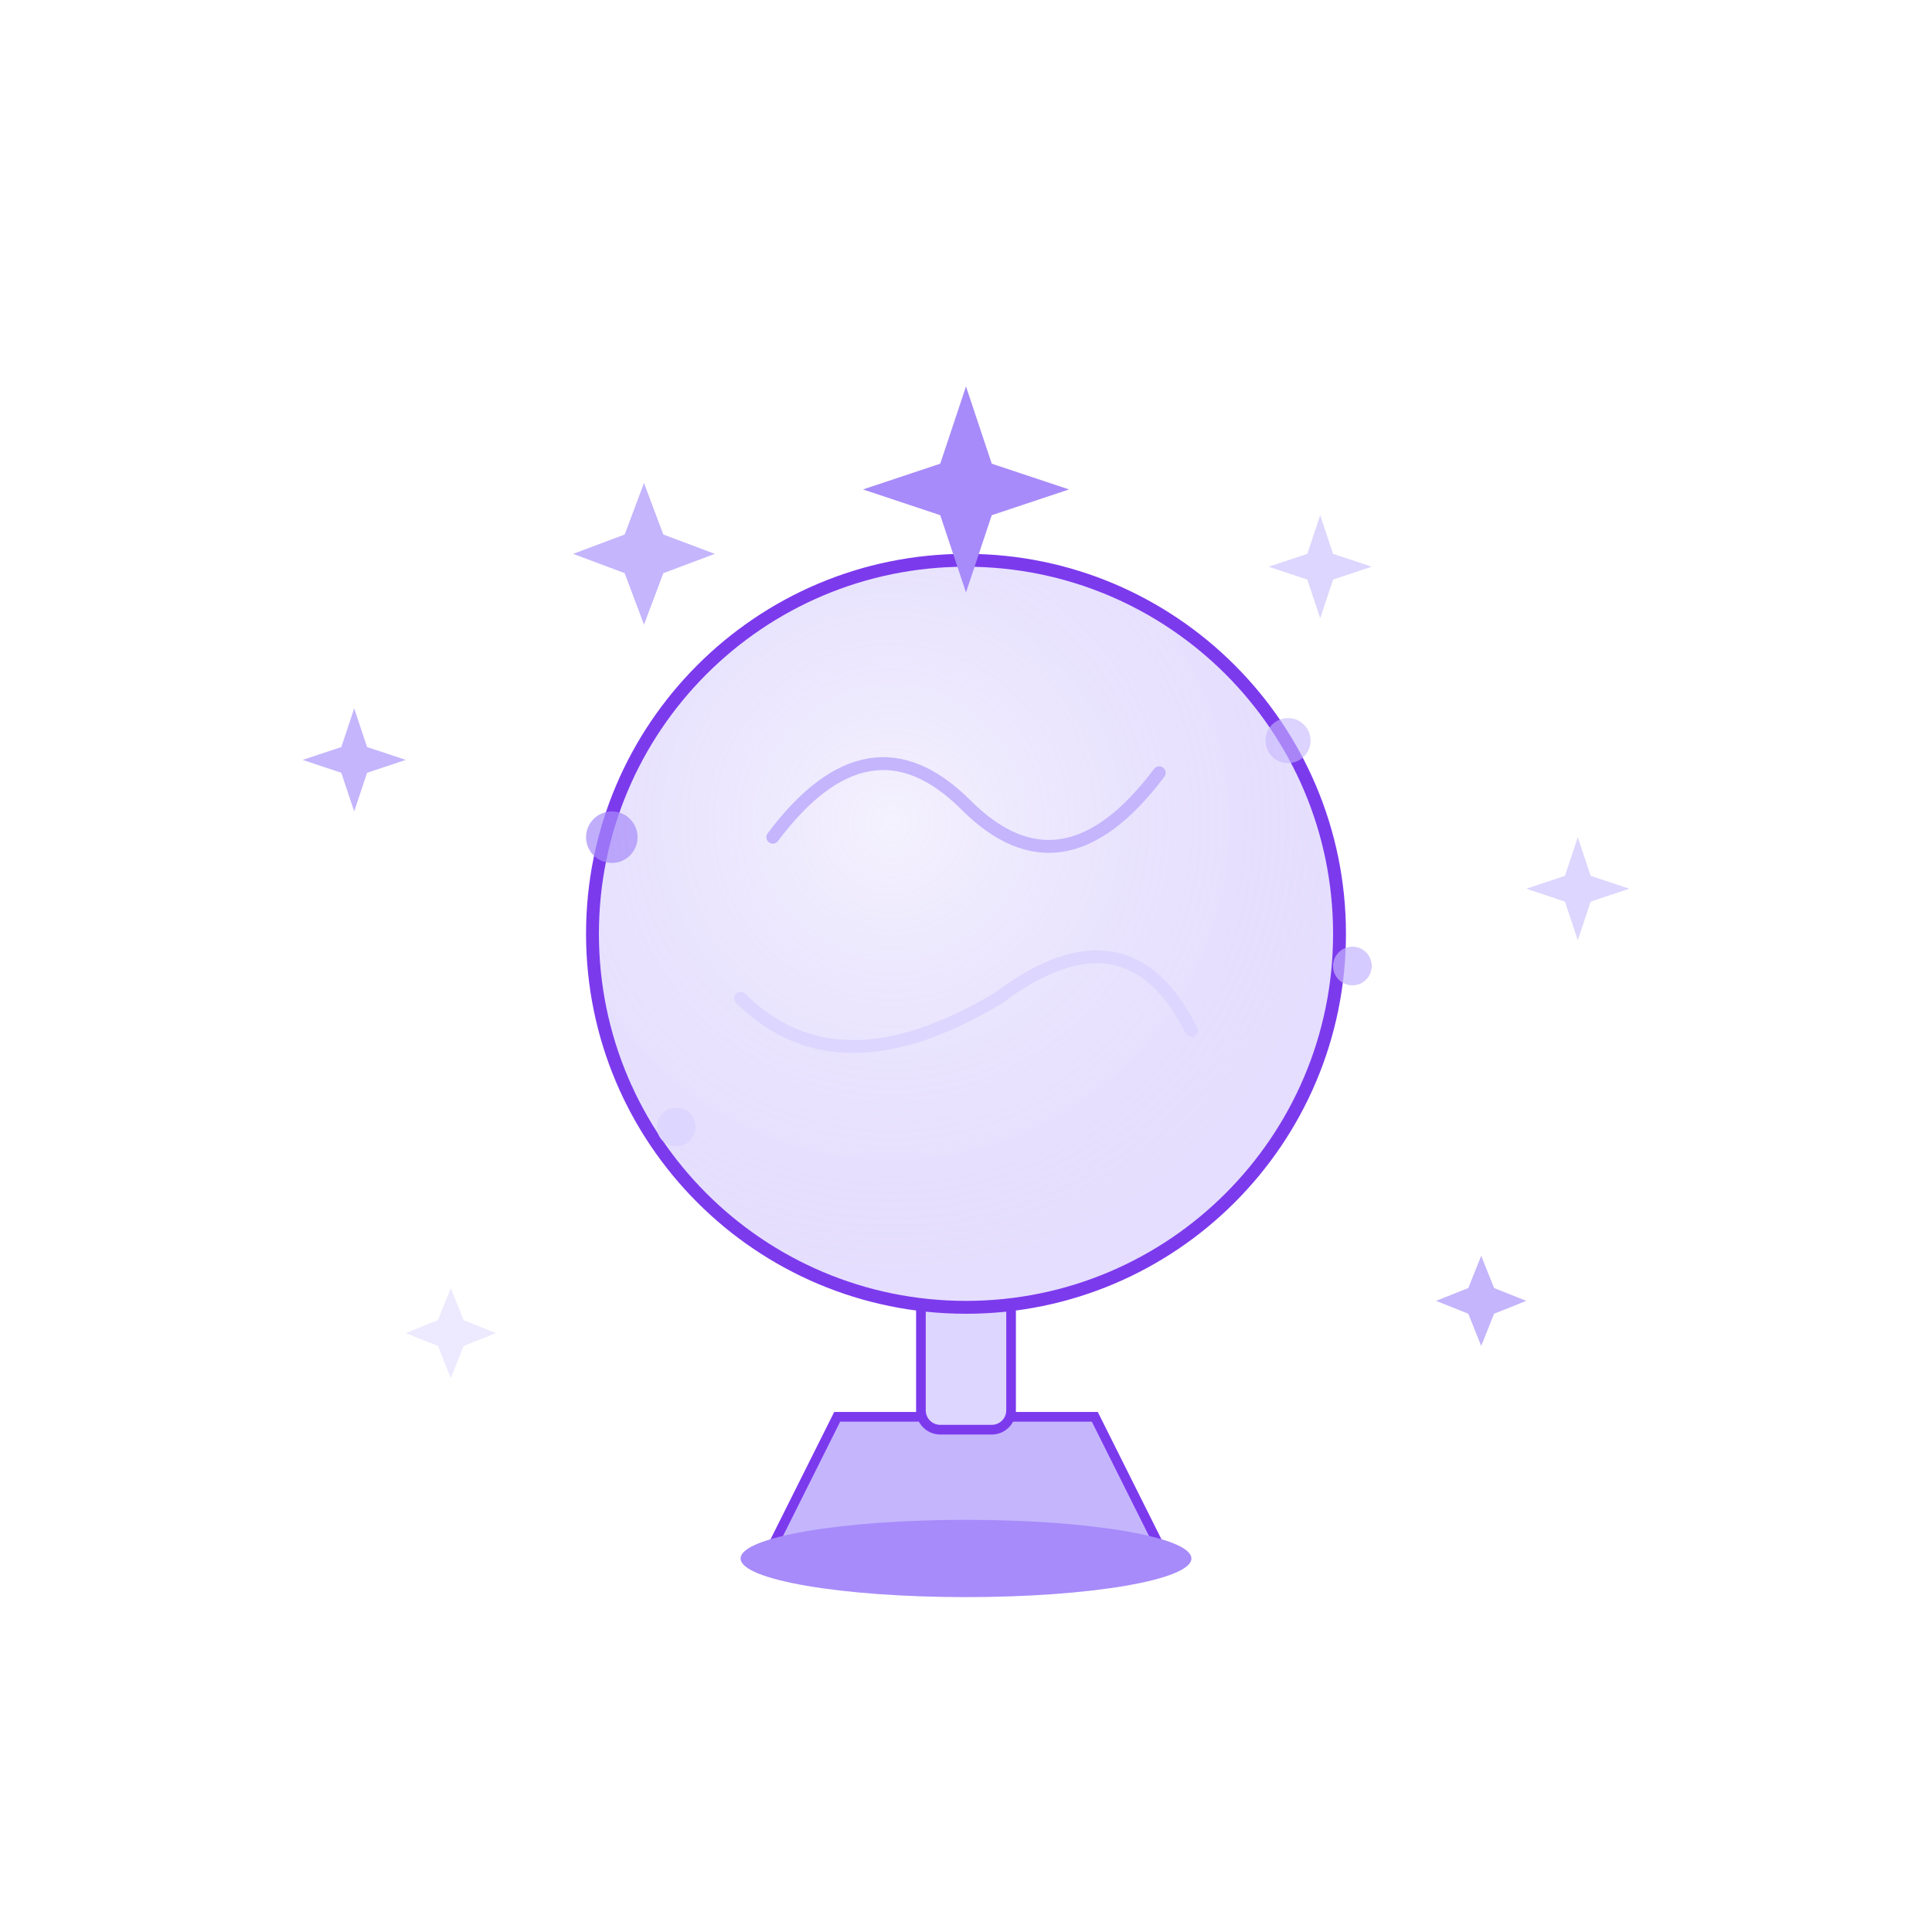
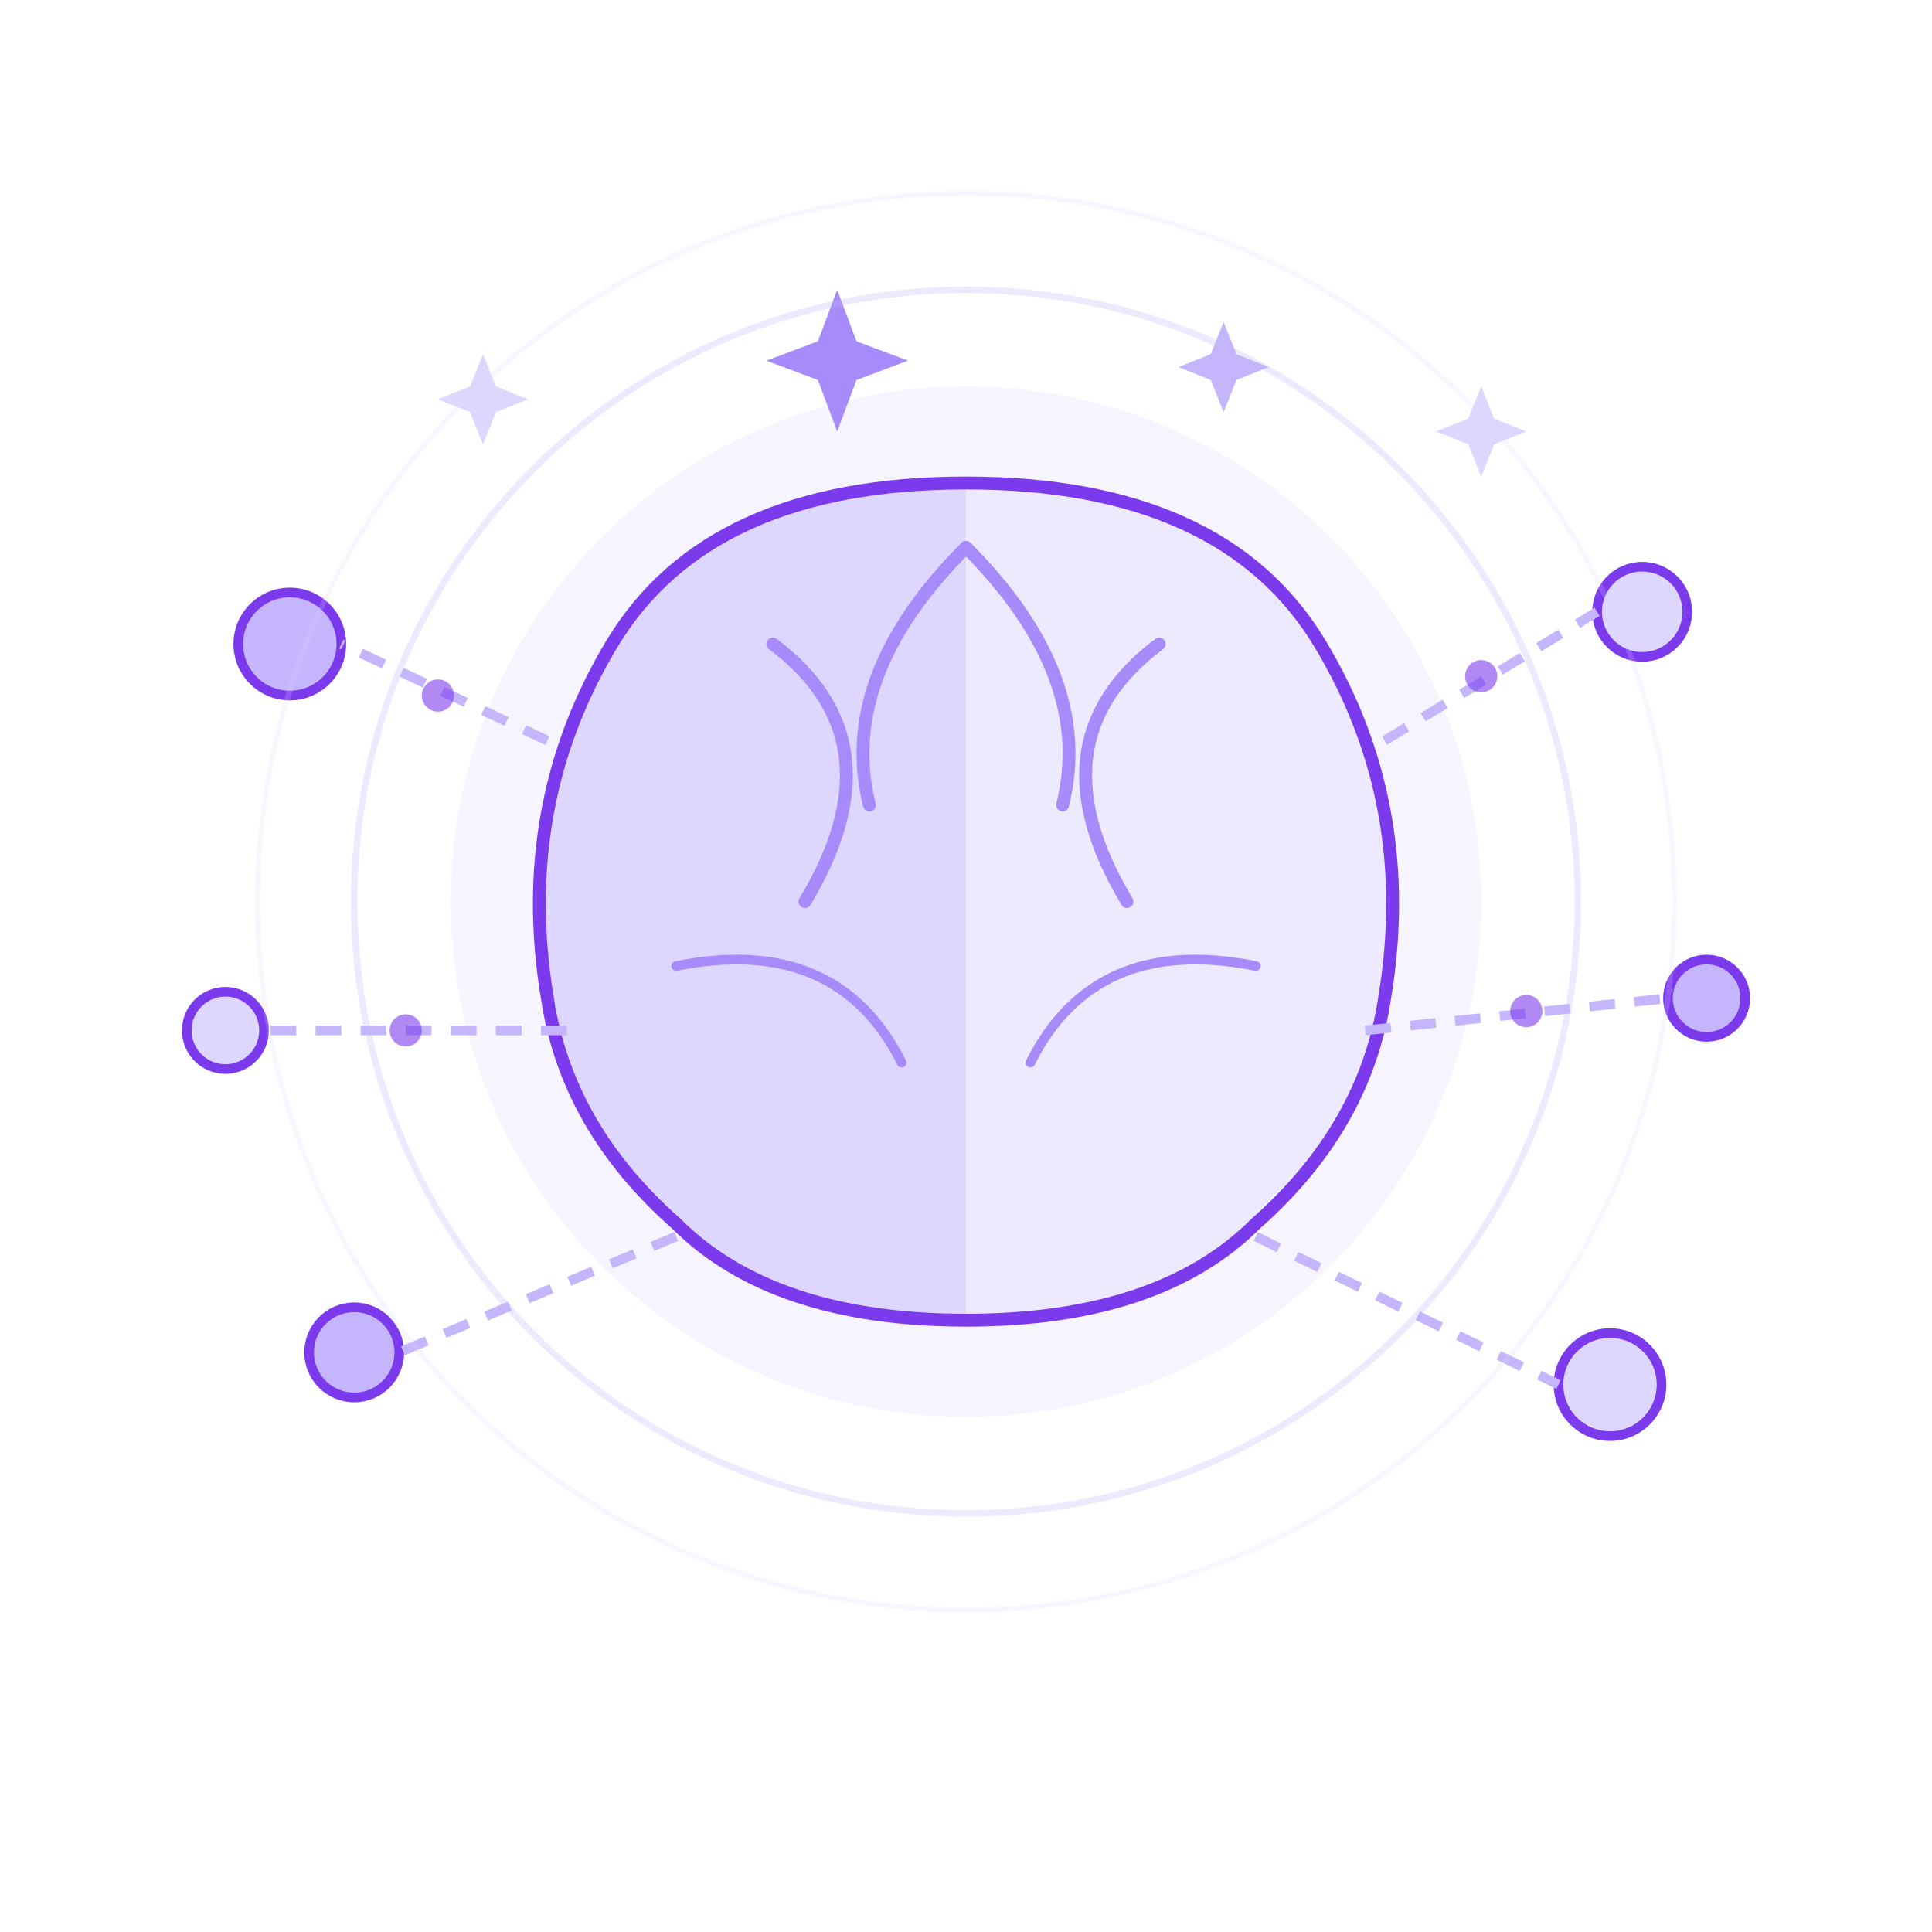
<svg xmlns="http://www.w3.org/2000/svg" viewBox="0 0 300 300" fill="none">
-   <path d="M120 240 L180 240 L170 220 L130 220Z" fill="#c4b5fd" stroke="#7c3aed" stroke-width="1.5" />
-   <ellipse cx="150" cy="242" rx="35" ry="6" fill="#a78bfa" />
-   <rect x="143" y="200" width="14" height="22" rx="3" fill="#ddd6fe" stroke="#7c3aed" stroke-width="1.5" />
-   <circle cx="150" cy="145" r="58" fill="#ede9fe" />
-   <circle cx="150" cy="145" r="58" fill="url(#ballGrad)" stroke="#7c3aed" stroke-width="2" />
-   <path d="M120 130 Q135 110 150 125 Q165 140 180 120" stroke="#c4b5fd" stroke-width="2" fill="none" stroke-linecap="round" />
-   <path d="M115 155 Q130 170 155 155 Q175 140 185 160" stroke="#ddd6fe" stroke-width="2" fill="none" stroke-linecap="round" />
-   <path d="M150 60 L154 72 L166 76 L154 80 L150 92 L146 80 L134 76 L146 72Z" fill="#a78bfa" />
-   <path d="M100 75 L103 83 L111 86 L103 89 L100 97 L97 89 L89 86 L97 83Z" fill="#c4b5fd" />
-   <path d="M205 80 L207 86 L213 88 L207 90 L205 96 L203 90 L197 88 L203 86Z" fill="#ddd6fe" />
-   <circle cx="95" cy="130" r="4" fill="#a78bfa" opacity="0.7" />
-   <circle cx="210" cy="150" r="3" fill="#c4b5fd" opacity="0.7" />
-   <circle cx="105" cy="175" r="3" fill="#ddd6fe" />
-   <circle cx="200" cy="115" r="3.5" fill="#c4b5fd" opacity="0.6" />
-   <path d="M55 110 L57 116 L63 118 L57 120 L55 126 L53 120 L47 118 L53 116Z" fill="#c4b5fd" />
-   <path d="M245 130 L247 136 L253 138 L247 140 L245 146 L243 140 L237 138 L243 136Z" fill="#ddd6fe" />
-   <path d="M70 200 L72 205 L77 207 L72 209 L70 214 L68 209 L63 207 L68 205Z" fill="#ede9fe" />
-   <path d="M230 195 L232 200 L237 202 L232 204 L230 209 L228 204 L223 202 L228 200Z" fill="#c4b5fd" />
-   <defs>
-     <radialGradient id="ballGrad" cx="0.4" cy="0.35" r="0.6">
-       <stop offset="0%" stop-color="white" stop-opacity="0.4" />
-       <stop offset="100%" stop-color="#c4b5fd" stop-opacity="0.2" />
-     </radialGradient>
-   </defs>
+   <circle cx="150" cy="140" r="80" fill="#ede9fe" opacity="0.5" />
+   <path d="M150 75 Q110 75 95 100 Q80 125 85 155 Q88 175 105 190 Q120 205 150 205" fill="#ddd6fe" stroke="#7c3aed" stroke-width="2" />
+   <path d="M150 75 Q190 75 205 100 Q220 125 215 155 Q212 175 195 190 Q180 205 150 205" fill="#ede9fe" stroke="#7c3aed" stroke-width="2" />
+   <path d="M150 85 Q130 105 135 125" stroke="#a78bfa" stroke-width="2" fill="none" stroke-linecap="round" />
+   <path d="M120 100 Q140 115 125 140" stroke="#a78bfa" stroke-width="2" fill="none" stroke-linecap="round" />
+   <path d="M150 85 Q170 105 165 125" stroke="#a78bfa" stroke-width="2" fill="none" stroke-linecap="round" />
+   <path d="M180 100 Q160 115 175 140" stroke="#a78bfa" stroke-width="2" fill="none" stroke-linecap="round" />
+   <path d="M105 150 Q130 145 140 165" stroke="#a78bfa" stroke-width="1.5" fill="none" stroke-linecap="round" />
+   <path d="M195 150 Q170 145 160 165" stroke="#a78bfa" stroke-width="1.5" fill="none" stroke-linecap="round" />
+   <circle cx="45" cy="100" r="8" fill="#c4b5fd" stroke="#7c3aed" stroke-width="1.5" />
+   <circle cx="35" cy="160" r="6" fill="#ddd6fe" stroke="#7c3aed" stroke-width="1.5" />
+   <circle cx="55" cy="210" r="7" fill="#c4b5fd" stroke="#7c3aed" stroke-width="1.5" />
+   <circle cx="255" cy="95" r="7" fill="#ddd6fe" stroke="#7c3aed" stroke-width="1.5" />
+   <circle cx="265" cy="155" r="6" fill="#c4b5fd" stroke="#7c3aed" stroke-width="1.5" />
+   <circle cx="250" cy="215" r="8" fill="#ddd6fe" stroke="#7c3aed" stroke-width="1.5" />
+   <line x1="85" y1="115" x2="53" y2="100" stroke="#c4b5fd" stroke-width="1.5" stroke-dasharray="4 3" />
+   <line x1="88" y1="160" x2="41" y2="160" stroke="#c4b5fd" stroke-width="1.5" stroke-dasharray="4 3" />
+   <line x1="105" y1="192" x2="62" y2="210" stroke="#c4b5fd" stroke-width="1.5" stroke-dasharray="4 3" />
+   <line x1="215" y1="115" x2="248" y2="95" stroke="#c4b5fd" stroke-width="1.5" stroke-dasharray="4 3" />
+   <line x1="212" y1="160" x2="259" y2="155" stroke="#c4b5fd" stroke-width="1.5" stroke-dasharray="4 3" />
+   <line x1="195" y1="192" x2="242" y2="215" stroke="#c4b5fd" stroke-width="1.5" stroke-dasharray="4 3" />
+   <circle cx="68" cy="108" r="2.5" fill="#7c3aed" opacity="0.6" />
+   <circle cx="63" cy="160" r="2.5" fill="#7c3aed" opacity="0.6" />
+   <circle cx="230" cy="105" r="2.5" fill="#7c3aed" opacity="0.6" />
+   <circle cx="237" cy="157" r="2.5" fill="#7c3aed" opacity="0.6" />
+   <path d="M130 45 L133 53 L141 56 L133 59 L130 67 L127 59 L119 56 L127 53Z" fill="#a78bfa" />
+   <path d="M190 50 L192 55 L197 57 L192 59 L190 64 L188 59 L183 57 L188 55Z" fill="#c4b5fd" />
+   <path d="M75 55 L77 60 L82 62 L77 64 L75 69 L73 64 L68 62 L73 60Z" fill="#ddd6fe" />
+   <path d="M230 60 L232 65 L237 67 L232 69 L230 74 L228 69 L223 67 L228 65Z" fill="#ddd6fe" />
+   <circle cx="150" cy="140" r="95" stroke="#c4b5fd" stroke-width="1" fill="none" opacity="0.3" />
+   <circle cx="150" cy="140" r="110" stroke="#ddd6fe" stroke-width="0.8" fill="none" opacity="0.2" />
</svg>
